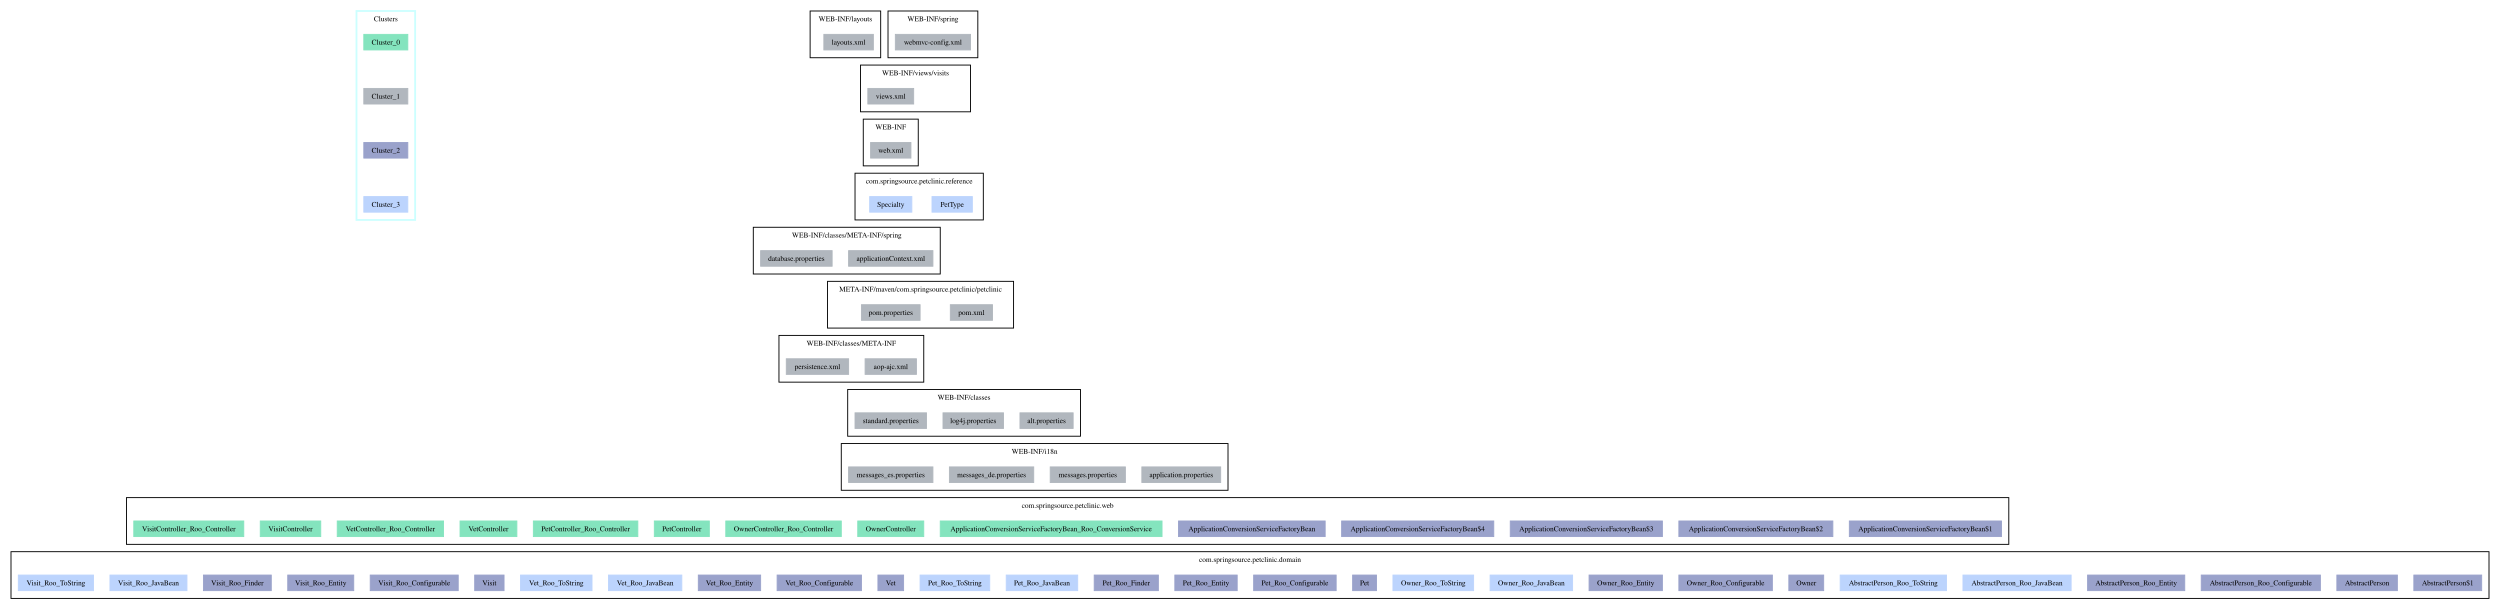
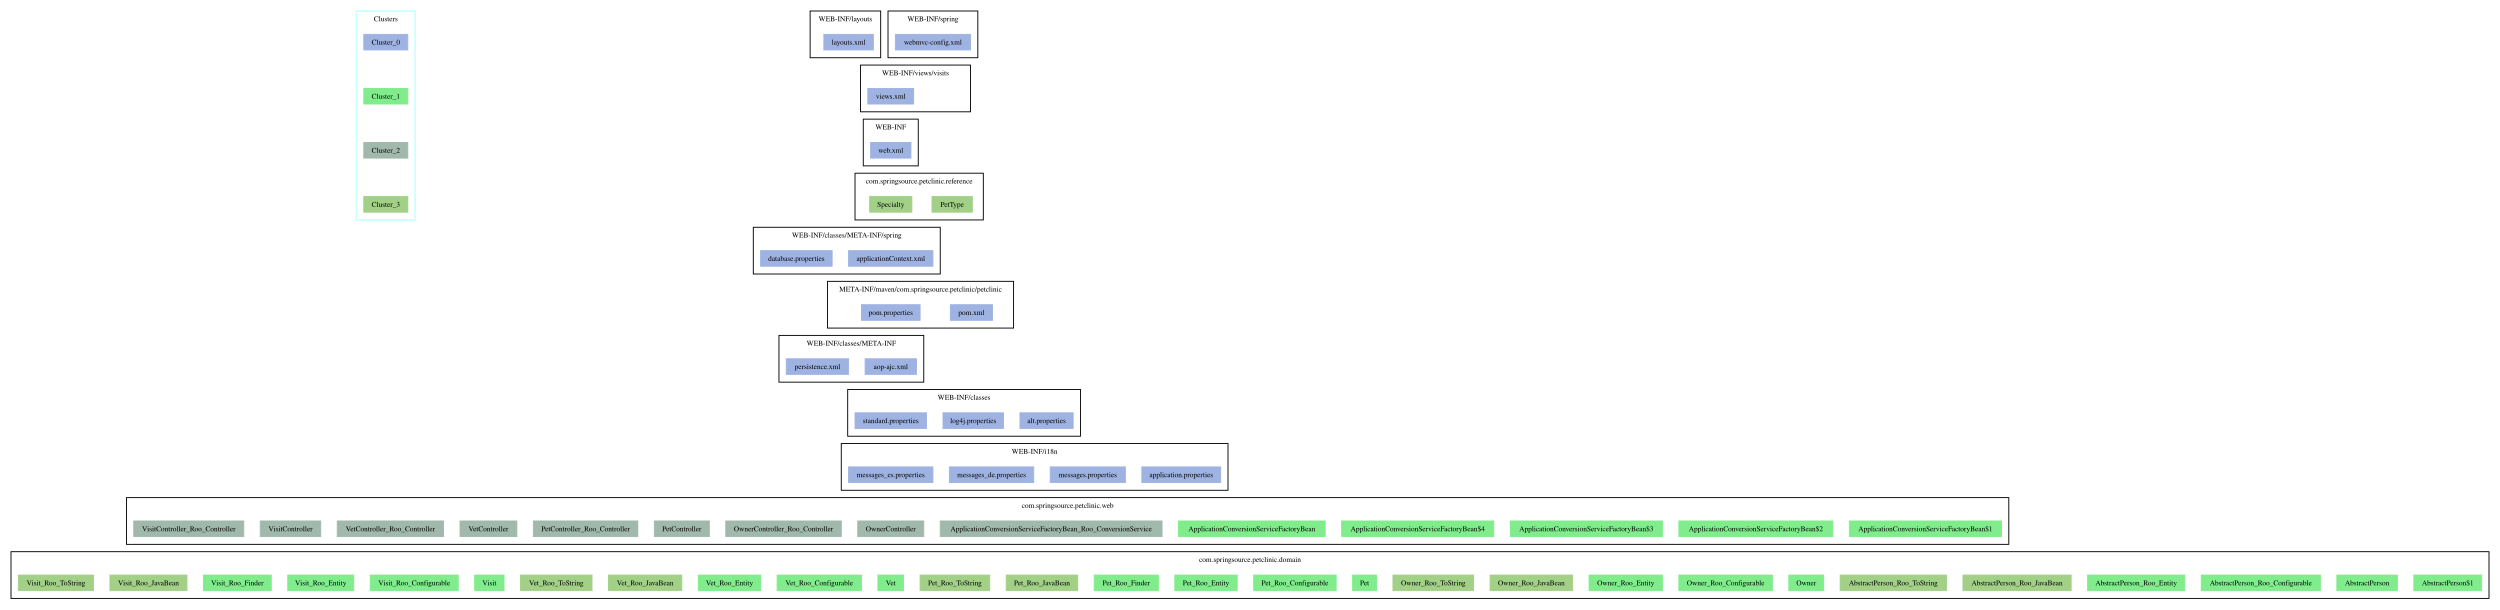
<svg xmlns="http://www.w3.org/2000/svg" width="2728pt" height="665pt" viewBox="0.00 0.00 2728.00 665.00">
  <g id="graph1" class="graph" transform="scale(1 1) rotate(0) translate(4 661)">
    <polygon fill="white" stroke="white" points="-4,5 -4,-661 2725,-661 2725,5 -4,5" />
    <g id="graph2" class="cluster">
      <polygon fill="none" stroke="#ccffff" stroke-width="2" points="385,-421 385,-649 449,-649 449,-421 385,-421" />
      <text text-anchor="middle" x="417" y="-637.8" font-family="Times,serif" font-size="8.00">Clusters</text>
    </g>
    <g id="graph3" class="cluster">
      <polygon fill="none" stroke="black" points="880,-598 880,-649 957,-649 957,-598 880,-598" />
      <text text-anchor="middle" x="918.5" y="-637.8" font-family="Times,serif" font-size="8.00">WEB-INF/layouts</text>
    </g>
    <g id="graph4" class="cluster">
      <polygon fill="none" stroke="black" points="935,-539 935,-590 1055,-590 1055,-539 935,-539" />
      <text text-anchor="middle" x="995" y="-578.8" font-family="Times,serif" font-size="8.00">WEB-INF/views/visits</text>
    </g>
    <g id="graph6" class="cluster">
      <polygon fill="none" stroke="black" points="965,-598 965,-649 1063,-649 1063,-598 965,-598" />
      <text text-anchor="middle" x="1014" y="-637.8" font-family="Times,serif" font-size="8.00">WEB-INF/spring</text>
    </g>
    <g id="graph10" class="cluster">
      <polygon fill="none" stroke="black" points="938,-480 938,-531 998,-531 998,-480 938,-480" />
      <text text-anchor="middle" x="968" y="-519.8" font-family="Times,serif" font-size="8.00">WEB-INF</text>
    </g>
    <g id="graph11" class="cluster">
      <polygon fill="none" stroke="black" points="929,-421 929,-472 1069,-472 1069,-421 929,-421" />
      <text text-anchor="middle" x="999" y="-460.8" font-family="Times,serif" font-size="8.00">com.springsource.petclinic.reference</text>
    </g>
    <g id="graph12" class="cluster">
      <polygon fill="none" stroke="black" points="818,-362 818,-413 1022,-413 1022,-362 818,-362" />
      <text text-anchor="middle" x="920" y="-401.8" font-family="Times,serif" font-size="8.00">WEB-INF/classes/META-INF/spring</text>
    </g>
    <g id="graph13" class="cluster">
      <polygon fill="none" stroke="black" points="899,-303 899,-354 1102,-354 1102,-303 899,-303" />
      <text text-anchor="middle" x="1000.5" y="-342.8" font-family="Times,serif" font-size="8.00">META-INF/maven/com.springsource.petclinic/petclinic</text>
    </g>
    <g id="graph14" class="cluster">
      <polygon fill="none" stroke="black" points="846,-244 846,-295 1004,-295 1004,-244 846,-244" />
      <text text-anchor="middle" x="925" y="-283.8" font-family="Times,serif" font-size="8.00">WEB-INF/classes/META-INF</text>
    </g>
    <g id="graph15" class="cluster">
      <polygon fill="none" stroke="black" points="921,-185 921,-236 1175,-236 1175,-185 921,-185" />
      <text text-anchor="middle" x="1048" y="-224.8" font-family="Times,serif" font-size="8.00">WEB-INF/classes</text>
    </g>
    <g id="graph16" class="cluster">
      <polygon fill="none" stroke="black" points="914,-126 914,-177 1336,-177 1336,-126 914,-126" />
      <text text-anchor="middle" x="1125" y="-165.8" font-family="Times,serif" font-size="8.00">WEB-INF/i18n</text>
    </g>
    <g id="graph17" class="cluster">
      <polygon fill="none" stroke="black" points="134,-67 134,-118 2188,-118 2188,-67 134,-67" />
      <text text-anchor="middle" x="1161" y="-106.8" font-family="Times,serif" font-size="8.00">com.springsource.petclinic.web</text>
    </g>
    <g id="graph18" class="cluster">
      <polygon fill="none" stroke="black" points="8,-8 8,-59 2712,-59 2712,-8 8,-8" />
      <text text-anchor="middle" x="1360" y="-47.8" font-family="Times,serif" font-size="8.00">com.springsource.petclinic.domain</text>
    </g>
    <g id="node1" class="node">
-       <polygon fill="#84e4be" stroke="#84e4be" points="441,-623.5 393,-623.5 393,-606.5 441,-606.5 441,-623.5" />
+       <polygon fill="#9fb3e2" stroke="#9fb3e2" points="441,-623.5 393,-623.5 393,-606.5 441,-606.5 441,-623.5" />
      <text text-anchor="middle" x="417" y="-612.3" font-family="Times,serif" font-size="8.00">Cluster_0</text>
    </g>
    <g id="node2" class="node">
-       <polygon fill="#b1b7be" stroke="#b1b7be" points="441,-564.5 393,-564.5 393,-547.5 441,-547.5 441,-564.5" />
+       <polygon fill="#80ec8b" stroke="#80ec8b" points="441,-564.5 393,-564.5 393,-547.5 441,-547.5 441,-564.5" />
      <text text-anchor="middle" x="417" y="-553.3" font-family="Times,serif" font-size="8.00">Cluster_1</text>
    </g>
    <g id="node3" class="node">
-       <polygon fill="#9aa2cb" stroke="#9aa2cb" points="441,-505.5 393,-505.5 393,-488.5 441,-488.5 441,-505.5" />
+       <polygon fill="#a1b8ac" stroke="#a1b8ac" points="441,-505.5 393,-505.5 393,-488.5 441,-488.5 441,-505.5" />
      <text text-anchor="middle" x="417" y="-494.3" font-family="Times,serif" font-size="8.00">Cluster_2</text>
    </g>
    <g id="node4" class="node">
-       <polygon fill="#bcd4fd" stroke="#bcd4fd" points="441,-446.5 393,-446.5 393,-429.5 441,-429.5 441,-446.5" />
+       <polygon fill="#a2d086" stroke="#a2d086" points="441,-446.5 393,-446.5 393,-429.5 441,-429.5 441,-446.5" />
      <text text-anchor="middle" x="417" y="-435.3" font-family="Times,serif" font-size="8.00">Cluster_3</text>
    </g>
    <g id="node7" class="node">
-       <polygon fill="#b1b7be" stroke="#b1b7be" points="1167,-210.5 1109,-210.5 1109,-193.5 1167,-193.5 1167,-210.5" />
+       <polygon fill="#9fb3e2" stroke="#9fb3e2" points="1167,-210.5 1109,-210.5 1109,-193.5 1167,-193.5 1167,-210.5" />
      <text text-anchor="middle" x="1138" y="-199.3" font-family="Times,serif" font-size="8.00">alt.properties</text>
    </g>
    <g id="node8" class="node">
-       <polygon fill="#9aa2cb" stroke="#9aa2cb" points="2704,-33.5 2630,-33.5 2630,-16.5 2704,-16.5 2704,-33.5" />
+       <polygon fill="#80ec8b" stroke="#80ec8b" points="2704,-33.5 2630,-33.5 2630,-16.5 2704,-16.5 2704,-33.5" />
      <text text-anchor="middle" x="2667" y="-22.3" font-family="Times,serif" font-size="8.00">AbstractPerson$1</text>
    </g>
    <g id="node9" class="node">
-       <polygon fill="#9aa2cb" stroke="#9aa2cb" points="2612,-33.5 2546,-33.5 2546,-16.5 2612,-16.5 2612,-33.5" />
+       <polygon fill="#80ec8b" stroke="#80ec8b" points="2612,-33.5 2546,-33.5 2546,-16.5 2612,-16.5 2612,-33.5" />
      <text text-anchor="middle" x="2579" y="-22.3" font-family="Times,serif" font-size="8.00">AbstractPerson</text>
    </g>
    <g id="node10" class="node">
-       <polygon fill="#9aa2cb" stroke="#9aa2cb" points="2528,-33.5 2398,-33.5 2398,-16.5 2528,-16.5 2528,-33.5" />
+       <polygon fill="#80ec8b" stroke="#80ec8b" points="2528,-33.5 2398,-33.5 2398,-16.5 2528,-16.5 2528,-33.5" />
      <text text-anchor="middle" x="2463" y="-22.3" font-family="Times,serif" font-size="8.00">AbstractPerson_Roo_Configurable</text>
    </g>
    <g id="node11" class="node">
-       <polygon fill="#9aa2cb" stroke="#9aa2cb" points="2380,-33.5 2274,-33.5 2274,-16.5 2380,-16.5 2380,-33.5" />
+       <polygon fill="#80ec8b" stroke="#80ec8b" points="2380,-33.5 2274,-33.5 2274,-16.5 2380,-16.5 2380,-33.5" />
      <text text-anchor="middle" x="2327" y="-22.3" font-family="Times,serif" font-size="8.00">AbstractPerson_Roo_Entity</text>
    </g>
    <g id="node12" class="node">
-       <polygon fill="#bcd4fd" stroke="#bcd4fd" points="2256,-33.5 2138,-33.5 2138,-16.5 2256,-16.5 2256,-33.5" />
+       <polygon fill="#a2d086" stroke="#a2d086" points="2256,-33.5 2138,-33.5 2138,-16.5 2256,-16.5 2256,-33.5" />
      <text text-anchor="middle" x="2197" y="-22.3" font-family="Times,serif" font-size="8.00">AbstractPerson_Roo_JavaBean</text>
    </g>
    <g id="node13" class="node">
-       <polygon fill="#bcd4fd" stroke="#bcd4fd" points="2120,-33.5 2004,-33.5 2004,-16.5 2120,-16.5 2120,-33.5" />
+       <polygon fill="#a2d086" stroke="#a2d086" points="2120,-33.5 2004,-33.5 2004,-16.5 2120,-16.5 2120,-33.5" />
      <text text-anchor="middle" x="2062" y="-22.3" font-family="Times,serif" font-size="8.00">AbstractPerson_Roo_ToString</text>
    </g>
    <g id="node14" class="node">
-       <polygon fill="#9aa2cb" stroke="#9aa2cb" points="1986,-33.5 1948,-33.5 1948,-16.5 1986,-16.5 1986,-33.5" />
+       <polygon fill="#80ec8b" stroke="#80ec8b" points="1986,-33.5 1948,-33.5 1948,-16.5 1986,-16.5 1986,-33.5" />
      <text text-anchor="middle" x="1967" y="-22.3" font-family="Times,serif" font-size="8.00">Owner</text>
    </g>
    <g id="node15" class="node">
-       <polygon fill="#9aa2cb" stroke="#9aa2cb" points="1930,-33.5 1828,-33.5 1828,-16.5 1930,-16.5 1930,-33.5" />
+       <polygon fill="#80ec8b" stroke="#80ec8b" points="1930,-33.5 1828,-33.5 1828,-16.5 1930,-16.5 1930,-33.5" />
      <text text-anchor="middle" x="1879" y="-22.3" font-family="Times,serif" font-size="8.00">Owner_Roo_Configurable</text>
    </g>
    <g id="node16" class="node">
-       <polygon fill="#9aa2cb" stroke="#9aa2cb" points="1810,-33.5 1730,-33.5 1730,-16.5 1810,-16.5 1810,-33.5" />
+       <polygon fill="#80ec8b" stroke="#80ec8b" points="1810,-33.5 1730,-33.5 1730,-16.5 1810,-16.5 1810,-33.5" />
      <text text-anchor="middle" x="1770" y="-22.3" font-family="Times,serif" font-size="8.00">Owner_Roo_Entity</text>
    </g>
    <g id="node17" class="node">
-       <polygon fill="#bcd4fd" stroke="#bcd4fd" points="1712,-33.5 1622,-33.5 1622,-16.5 1712,-16.5 1712,-33.5" />
+       <polygon fill="#a2d086" stroke="#a2d086" points="1712,-33.5 1622,-33.5 1622,-16.5 1712,-16.5 1712,-33.5" />
      <text text-anchor="middle" x="1667" y="-22.3" font-family="Times,serif" font-size="8.00">Owner_Roo_JavaBean</text>
    </g>
    <g id="node18" class="node">
-       <polygon fill="#bcd4fd" stroke="#bcd4fd" points="1604,-33.5 1516,-33.5 1516,-16.5 1604,-16.5 1604,-33.5" />
+       <polygon fill="#a2d086" stroke="#a2d086" points="1604,-33.5 1516,-33.5 1516,-16.5 1604,-16.5 1604,-33.5" />
      <text text-anchor="middle" x="1560" y="-22.3" font-family="Times,serif" font-size="8.00">Owner_Roo_ToString</text>
    </g>
    <g id="node19" class="node">
-       <polygon fill="#9aa2cb" stroke="#9aa2cb" points="1498,-33.5 1472,-33.5 1472,-16.5 1498,-16.5 1498,-33.5" />
+       <polygon fill="#80ec8b" stroke="#80ec8b" points="1498,-33.5 1472,-33.5 1472,-16.5 1498,-16.5 1498,-33.5" />
      <text text-anchor="middle" x="1485" y="-22.3" font-family="Times,serif" font-size="8.00">Pet</text>
    </g>
    <g id="node20" class="node">
-       <polygon fill="#9aa2cb" stroke="#9aa2cb" points="1454,-33.5 1364,-33.5 1364,-16.5 1454,-16.5 1454,-33.5" />
+       <polygon fill="#80ec8b" stroke="#80ec8b" points="1454,-33.5 1364,-33.5 1364,-16.5 1454,-16.5 1454,-33.5" />
      <text text-anchor="middle" x="1409" y="-22.3" font-family="Times,serif" font-size="8.00">Pet_Roo_Configurable</text>
    </g>
    <g id="node21" class="node">
-       <polygon fill="#9aa2cb" stroke="#9aa2cb" points="1346,-33.5 1278,-33.5 1278,-16.5 1346,-16.5 1346,-33.5" />
+       <polygon fill="#80ec8b" stroke="#80ec8b" points="1346,-33.5 1278,-33.5 1278,-16.5 1346,-16.5 1346,-33.5" />
      <text text-anchor="middle" x="1312" y="-22.3" font-family="Times,serif" font-size="8.00">Pet_Roo_Entity</text>
    </g>
    <g id="node22" class="node">
-       <polygon fill="#9aa2cb" stroke="#9aa2cb" points="1260,-33.5 1190,-33.5 1190,-16.5 1260,-16.5 1260,-33.5" />
+       <polygon fill="#80ec8b" stroke="#80ec8b" points="1260,-33.5 1190,-33.5 1190,-16.5 1260,-16.5 1260,-33.5" />
      <text text-anchor="middle" x="1225" y="-22.3" font-family="Times,serif" font-size="8.00">Pet_Roo_Finder</text>
    </g>
    <g id="node23" class="node">
-       <polygon fill="#bcd4fd" stroke="#bcd4fd" points="1172,-33.5 1094,-33.5 1094,-16.5 1172,-16.5 1172,-33.5" />
+       <polygon fill="#a2d086" stroke="#a2d086" points="1172,-33.5 1094,-33.5 1094,-16.5 1172,-16.5 1172,-33.5" />
      <text text-anchor="middle" x="1133" y="-22.3" font-family="Times,serif" font-size="8.00">Pet_Roo_JavaBean</text>
    </g>
    <g id="node24" class="node">
-       <polygon fill="#bcd4fd" stroke="#bcd4fd" points="1076,-33.5 1000,-33.5 1000,-16.5 1076,-16.5 1076,-33.5" />
+       <polygon fill="#a2d086" stroke="#a2d086" points="1076,-33.5 1000,-33.5 1000,-16.5 1076,-16.5 1076,-33.5" />
      <text text-anchor="middle" x="1038" y="-22.3" font-family="Times,serif" font-size="8.00">Pet_Roo_ToString</text>
    </g>
    <g id="node25" class="node">
-       <polygon fill="#9aa2cb" stroke="#9aa2cb" points="982,-33.5 954,-33.5 954,-16.5 982,-16.5 982,-33.5" />
+       <polygon fill="#80ec8b" stroke="#80ec8b" points="982,-33.5 954,-33.5 954,-16.5 982,-16.5 982,-33.5" />
      <text text-anchor="middle" x="968" y="-22.3" font-family="Times,serif" font-size="8.00">Vet</text>
    </g>
    <g id="node26" class="node">
-       <polygon fill="#9aa2cb" stroke="#9aa2cb" points="936,-33.5 844,-33.5 844,-16.5 936,-16.5 936,-33.5" />
+       <polygon fill="#80ec8b" stroke="#80ec8b" points="936,-33.5 844,-33.5 844,-16.5 936,-16.5 936,-33.5" />
      <text text-anchor="middle" x="890" y="-22.3" font-family="Times,serif" font-size="8.00">Vet_Roo_Configurable</text>
    </g>
    <g id="node27" class="node">
-       <polygon fill="#9aa2cb" stroke="#9aa2cb" points="826,-33.5 758,-33.5 758,-16.5 826,-16.5 826,-33.5" />
+       <polygon fill="#80ec8b" stroke="#80ec8b" points="826,-33.5 758,-33.5 758,-16.5 826,-16.5 826,-33.5" />
      <text text-anchor="middle" x="792" y="-22.3" font-family="Times,serif" font-size="8.00">Vet_Roo_Entity</text>
    </g>
    <g id="node28" class="node">
-       <polygon fill="#bcd4fd" stroke="#bcd4fd" points="740,-33.5 660,-33.5 660,-16.5 740,-16.5 740,-33.5" />
+       <polygon fill="#a2d086" stroke="#a2d086" points="740,-33.5 660,-33.5 660,-16.5 740,-16.5 740,-33.5" />
      <text text-anchor="middle" x="700" y="-22.3" font-family="Times,serif" font-size="8.00">Vet_Roo_JavaBean</text>
    </g>
    <g id="node29" class="node">
-       <polygon fill="#bcd4fd" stroke="#bcd4fd" points="642,-33.5 564,-33.5 564,-16.5 642,-16.5 642,-33.5" />
+       <polygon fill="#a2d086" stroke="#a2d086" points="642,-33.5 564,-33.5 564,-16.5 642,-16.5 642,-33.5" />
      <text text-anchor="middle" x="603" y="-22.3" font-family="Times,serif" font-size="8.00">Vet_Roo_ToString</text>
    </g>
    <g id="node30" class="node">
-       <polygon fill="#9aa2cb" stroke="#9aa2cb" points="546,-33.5 514,-33.5 514,-16.5 546,-16.5 546,-33.5" />
+       <polygon fill="#80ec8b" stroke="#80ec8b" points="546,-33.5 514,-33.5 514,-16.5 546,-16.5 546,-33.5" />
      <text text-anchor="middle" x="530" y="-22.3" font-family="Times,serif" font-size="8.00">Visit</text>
    </g>
    <g id="node31" class="node">
-       <polygon fill="#9aa2cb" stroke="#9aa2cb" points="496,-33.5 400,-33.5 400,-16.5 496,-16.5 496,-33.5" />
+       <polygon fill="#80ec8b" stroke="#80ec8b" points="496,-33.5 400,-33.5 400,-16.5 496,-16.5 496,-33.5" />
      <text text-anchor="middle" x="448" y="-22.3" font-family="Times,serif" font-size="8.00">Visit_Roo_Configurable</text>
    </g>
    <g id="node32" class="node">
-       <polygon fill="#9aa2cb" stroke="#9aa2cb" points="382,-33.5 310,-33.5 310,-16.5 382,-16.5 382,-33.5" />
+       <polygon fill="#80ec8b" stroke="#80ec8b" points="382,-33.5 310,-33.5 310,-16.5 382,-16.5 382,-33.5" />
      <text text-anchor="middle" x="346" y="-22.3" font-family="Times,serif" font-size="8.00">Visit_Roo_Entity</text>
    </g>
    <g id="node33" class="node">
-       <polygon fill="#9aa2cb" stroke="#9aa2cb" points="292,-33.5 218,-33.5 218,-16.5 292,-16.5 292,-33.5" />
+       <polygon fill="#80ec8b" stroke="#80ec8b" points="292,-33.5 218,-33.5 218,-16.5 292,-16.5 292,-33.5" />
      <text text-anchor="middle" x="255" y="-22.3" font-family="Times,serif" font-size="8.00">Visit_Roo_Finder</text>
    </g>
    <g id="node34" class="node">
-       <polygon fill="#bcd4fd" stroke="#bcd4fd" points="200,-33.5 116,-33.5 116,-16.5 200,-16.5 200,-33.5" />
+       <polygon fill="#a2d086" stroke="#a2d086" points="200,-33.5 116,-33.5 116,-16.5 200,-16.5 200,-33.5" />
      <text text-anchor="middle" x="158" y="-22.3" font-family="Times,serif" font-size="8.00">Visit_Roo_JavaBean</text>
    </g>
    <g id="node35" class="node">
-       <polygon fill="#bcd4fd" stroke="#bcd4fd" points="98,-33.5 16,-33.5 16,-16.5 98,-16.5 98,-33.5" />
+       <polygon fill="#a2d086" stroke="#a2d086" points="98,-33.5 16,-33.5 16,-16.5 98,-16.5 98,-33.5" />
      <text text-anchor="middle" x="57" y="-22.3" font-family="Times,serif" font-size="8.00">Visit_Roo_ToString</text>
    </g>
    <g id="node36" class="node">
-       <polygon fill="#bcd4fd" stroke="#bcd4fd" points="1057,-446.5 1013,-446.5 1013,-429.5 1057,-429.5 1057,-446.5" />
+       <polygon fill="#a2d086" stroke="#a2d086" points="1057,-446.5 1013,-446.5 1013,-429.5 1057,-429.5 1057,-446.5" />
      <text text-anchor="middle" x="1035" y="-435.3" font-family="Times,serif" font-size="8.00">PetType</text>
    </g>
    <g id="node37" class="node">
-       <polygon fill="#bcd4fd" stroke="#bcd4fd" points="991,-446.5 945,-446.5 945,-429.5 991,-429.5 991,-446.5" />
+       <polygon fill="#a2d086" stroke="#a2d086" points="991,-446.5 945,-446.5 945,-429.5 991,-429.5 991,-446.5" />
      <text text-anchor="middle" x="968" y="-435.3" font-family="Times,serif" font-size="8.00">Specialty</text>
    </g>
    <g id="node55" class="node">
-       <polygon fill="#b1b7be" stroke="#b1b7be" points="1014,-387.5 922,-387.5 922,-370.5 1014,-370.5 1014,-387.5" />
+       <polygon fill="#9fb3e2" stroke="#9fb3e2" points="1014,-387.5 922,-387.5 922,-370.5 1014,-370.5 1014,-387.5" />
      <text text-anchor="middle" x="968" y="-376.3" font-family="Times,serif" font-size="8.00">applicationContext.xml</text>
    </g>
    <g id="node38" class="node">
-       <polygon fill="#9aa2cb" stroke="#9aa2cb" points="2180,-92.5 2014,-92.5 2014,-75.5 2180,-75.5 2180,-92.5" />
+       <polygon fill="#80ec8b" stroke="#80ec8b" points="2180,-92.5 2014,-92.5 2014,-75.5 2180,-75.5 2180,-92.5" />
      <text text-anchor="middle" x="2097" y="-81.3" font-family="Times,serif" font-size="8.00">ApplicationConversionServiceFactoryBean$1</text>
    </g>
    <g id="node39" class="node">
-       <polygon fill="#9aa2cb" stroke="#9aa2cb" points="1996,-92.5 1828,-92.5 1828,-75.5 1996,-75.5 1996,-92.5" />
+       <polygon fill="#80ec8b" stroke="#80ec8b" points="1996,-92.5 1828,-92.5 1828,-75.5 1996,-75.5 1996,-92.5" />
      <text text-anchor="middle" x="1912" y="-81.3" font-family="Times,serif" font-size="8.00">ApplicationConversionServiceFactoryBean$2</text>
    </g>
    <g id="node40" class="node">
-       <polygon fill="#9aa2cb" stroke="#9aa2cb" points="1810,-92.5 1644,-92.5 1644,-75.5 1810,-75.5 1810,-92.5" />
+       <polygon fill="#80ec8b" stroke="#80ec8b" points="1810,-92.5 1644,-92.5 1644,-75.5 1810,-75.5 1810,-92.5" />
      <text text-anchor="middle" x="1727" y="-81.3" font-family="Times,serif" font-size="8.00">ApplicationConversionServiceFactoryBean$3</text>
    </g>
    <g id="node41" class="node">
-       <polygon fill="#9aa2cb" stroke="#9aa2cb" points="1626,-92.5 1460,-92.5 1460,-75.5 1626,-75.5 1626,-92.5" />
+       <polygon fill="#80ec8b" stroke="#80ec8b" points="1626,-92.5 1460,-92.5 1460,-75.5 1626,-75.5 1626,-92.5" />
      <text text-anchor="middle" x="1543" y="-81.3" font-family="Times,serif" font-size="8.00">ApplicationConversionServiceFactoryBean$4</text>
    </g>
    <g id="node42" class="node">
-       <polygon fill="#9aa2cb" stroke="#9aa2cb" points="1442,-92.5 1282,-92.5 1282,-75.5 1442,-75.5 1442,-92.5" />
+       <polygon fill="#80ec8b" stroke="#80ec8b" points="1442,-92.5 1282,-92.5 1282,-75.5 1442,-75.5 1442,-92.5" />
      <text text-anchor="middle" x="1362" y="-81.3" font-family="Times,serif" font-size="8.00">ApplicationConversionServiceFactoryBean</text>
    </g>
    <g id="node43" class="node">
-       <polygon fill="#84e4be" stroke="#84e4be" points="1264,-92.5 1022,-92.5 1022,-75.5 1264,-75.5 1264,-92.5" />
+       <polygon fill="#a1b8ac" stroke="#a1b8ac" points="1264,-92.5 1022,-92.5 1022,-75.5 1264,-75.5 1264,-92.5" />
      <text text-anchor="middle" x="1143" y="-81.3" font-family="Times,serif" font-size="8.00">ApplicationConversionServiceFactoryBean_Roo_ConversionService</text>
    </g>
    <g id="node44" class="node">
-       <polygon fill="#84e4be" stroke="#84e4be" points="1004,-92.5 932,-92.5 932,-75.5 1004,-75.5 1004,-92.5" />
+       <polygon fill="#a1b8ac" stroke="#a1b8ac" points="1004,-92.5 932,-92.5 932,-75.5 1004,-75.5 1004,-92.5" />
      <text text-anchor="middle" x="968" y="-81.3" font-family="Times,serif" font-size="8.00">OwnerController</text>
    </g>
    <g id="node45" class="node">
-       <polygon fill="#84e4be" stroke="#84e4be" points="914,-92.5 788,-92.5 788,-75.5 914,-75.5 914,-92.5" />
+       <polygon fill="#a1b8ac" stroke="#a1b8ac" points="914,-92.5 788,-92.5 788,-75.5 914,-75.5 914,-92.5" />
      <text text-anchor="middle" x="851" y="-81.3" font-family="Times,serif" font-size="8.00">OwnerController_Roo_Controller</text>
    </g>
    <g id="node46" class="node">
-       <polygon fill="#84e4be" stroke="#84e4be" points="770,-92.5 710,-92.5 710,-75.5 770,-75.5 770,-92.5" />
+       <polygon fill="#a1b8ac" stroke="#a1b8ac" points="770,-92.5 710,-92.5 710,-75.5 770,-75.5 770,-92.5" />
      <text text-anchor="middle" x="740" y="-81.3" font-family="Times,serif" font-size="8.00">PetController</text>
    </g>
    <g id="node47" class="node">
-       <polygon fill="#84e4be" stroke="#84e4be" points="692,-92.5 578,-92.5 578,-75.5 692,-75.5 692,-92.5" />
+       <polygon fill="#a1b8ac" stroke="#a1b8ac" points="692,-92.5 578,-92.5 578,-75.5 692,-75.5 692,-92.5" />
      <text text-anchor="middle" x="635" y="-81.3" font-family="Times,serif" font-size="8.00">PetController_Roo_Controller</text>
    </g>
    <g id="node48" class="node">
-       <polygon fill="#84e4be" stroke="#84e4be" points="560,-92.5 498,-92.5 498,-75.5 560,-75.5 560,-92.5" />
+       <polygon fill="#a1b8ac" stroke="#a1b8ac" points="560,-92.5 498,-92.5 498,-75.5 560,-75.5 560,-92.5" />
      <text text-anchor="middle" x="529" y="-81.3" font-family="Times,serif" font-size="8.00">VetController</text>
    </g>
    <g id="node49" class="node">
-       <polygon fill="#84e4be" stroke="#84e4be" points="480,-92.5 364,-92.5 364,-75.5 480,-75.5 480,-92.5" />
+       <polygon fill="#a1b8ac" stroke="#a1b8ac" points="480,-92.5 364,-92.5 364,-75.5 480,-75.5 480,-92.5" />
      <text text-anchor="middle" x="422" y="-81.3" font-family="Times,serif" font-size="8.00">VetController_Roo_Controller</text>
    </g>
    <g id="node50" class="node">
-       <polygon fill="#84e4be" stroke="#84e4be" points="346,-92.5 280,-92.5 280,-75.5 346,-75.5 346,-92.5" />
+       <polygon fill="#a1b8ac" stroke="#a1b8ac" points="346,-92.5 280,-92.5 280,-75.5 346,-75.5 346,-92.5" />
      <text text-anchor="middle" x="313" y="-81.3" font-family="Times,serif" font-size="8.00">VisitController</text>
    </g>
    <g id="node51" class="node">
-       <polygon fill="#84e4be" stroke="#84e4be" points="262,-92.5 142,-92.5 142,-75.5 262,-75.5 262,-92.5" />
+       <polygon fill="#a1b8ac" stroke="#a1b8ac" points="262,-92.5 142,-92.5 142,-75.5 262,-75.5 262,-92.5" />
      <text text-anchor="middle" x="202" y="-81.3" font-family="Times,serif" font-size="8.00">VisitController_Roo_Controller</text>
    </g>
    <g id="node52" class="node">
-       <polygon fill="#b1b7be" stroke="#b1b7be" points="1091,-210.5 1025,-210.5 1025,-193.5 1091,-193.5 1091,-210.5" />
+       <polygon fill="#9fb3e2" stroke="#9fb3e2" points="1091,-210.5 1025,-210.5 1025,-193.5 1091,-193.5 1091,-210.5" />
      <text text-anchor="middle" x="1058" y="-199.3" font-family="Times,serif" font-size="8.00">log4j.properties</text>
    </g>
    <g id="node53" class="node">
-       <polygon fill="#b1b7be" stroke="#b1b7be" points="996,-269.5 940,-269.5 940,-252.5 996,-252.5 996,-269.5" />
+       <polygon fill="#9fb3e2" stroke="#9fb3e2" points="996,-269.5 940,-269.5 940,-252.5 996,-252.5 996,-269.5" />
      <text text-anchor="middle" x="968" y="-258.3" font-family="Times,serif" font-size="8.00">aop-ajc.xml</text>
    </g>
    <g id="node57" class="node">
-       <polygon fill="#b1b7be" stroke="#b1b7be" points="1007,-210.5 929,-210.5 929,-193.5 1007,-193.5 1007,-210.5" />
+       <polygon fill="#9fb3e2" stroke="#9fb3e2" points="1007,-210.5 929,-210.5 929,-193.5 1007,-193.5 1007,-210.5" />
      <text text-anchor="middle" x="968" y="-199.3" font-family="Times,serif" font-size="8.00">standard.properties</text>
    </g>
    <g id="node54" class="node">
-       <polygon fill="#b1b7be" stroke="#b1b7be" points="922,-269.5 854,-269.5 854,-252.5 922,-252.5 922,-269.5" />
+       <polygon fill="#9fb3e2" stroke="#9fb3e2" points="922,-269.5 854,-269.5 854,-252.5 922,-252.5 922,-269.5" />
      <text text-anchor="middle" x="888" y="-258.3" font-family="Times,serif" font-size="8.00">persistence.xml</text>
    </g>
    <g id="node67" class="node">
-       <polygon fill="#b1b7be" stroke="#b1b7be" points="1000,-328.5 936,-328.5 936,-311.5 1000,-311.5 1000,-328.5" />
+       <polygon fill="#9fb3e2" stroke="#9fb3e2" points="1000,-328.5 936,-328.5 936,-311.5 1000,-311.5 1000,-328.5" />
      <text text-anchor="middle" x="968" y="-317.3" font-family="Times,serif" font-size="8.00">pom.properties</text>
    </g>
    <g id="node56" class="node">
-       <polygon fill="#b1b7be" stroke="#b1b7be" points="904,-387.5 826,-387.5 826,-370.5 904,-370.5 904,-387.5" />
+       <polygon fill="#9fb3e2" stroke="#9fb3e2" points="904,-387.5 826,-387.5 826,-370.5 904,-370.5 904,-387.5" />
      <text text-anchor="middle" x="865" y="-376.3" font-family="Times,serif" font-size="8.00">database.properties</text>
    </g>
    <g id="node61" class="node">
-       <polygon fill="#b1b7be" stroke="#b1b7be" points="1014,-151.5 922,-151.5 922,-134.5 1014,-134.5 1014,-151.5" />
+       <polygon fill="#9fb3e2" stroke="#9fb3e2" points="1014,-151.5 922,-151.5 922,-134.5 1014,-134.5 1014,-151.5" />
      <text text-anchor="middle" x="968" y="-140.3" font-family="Times,serif" font-size="8.00">messages_es.properties</text>
    </g>
    <g id="node58" class="node">
-       <polygon fill="#b1b7be" stroke="#b1b7be" points="1328,-151.5 1242,-151.5 1242,-134.5 1328,-134.5 1328,-151.5" />
+       <polygon fill="#9fb3e2" stroke="#9fb3e2" points="1328,-151.5 1242,-151.5 1242,-134.5 1328,-134.5 1328,-151.5" />
      <text text-anchor="middle" x="1285" y="-140.3" font-family="Times,serif" font-size="8.00">application.properties</text>
    </g>
    <g id="node59" class="node">
-       <polygon fill="#b1b7be" stroke="#b1b7be" points="1224,-151.5 1142,-151.5 1142,-134.5 1224,-134.5 1224,-151.5" />
+       <polygon fill="#9fb3e2" stroke="#9fb3e2" points="1224,-151.5 1142,-151.5 1142,-134.5 1224,-134.5 1224,-151.5" />
      <text text-anchor="middle" x="1183" y="-140.3" font-family="Times,serif" font-size="8.00">messages.properties</text>
    </g>
    <g id="node60" class="node">
-       <polygon fill="#b1b7be" stroke="#b1b7be" points="1124,-151.5 1032,-151.5 1032,-134.5 1124,-134.5 1124,-151.5" />
+       <polygon fill="#9fb3e2" stroke="#9fb3e2" points="1124,-151.5 1032,-151.5 1032,-134.5 1124,-134.5 1124,-151.5" />
      <text text-anchor="middle" x="1078" y="-140.3" font-family="Times,serif" font-size="8.00">messages_de.properties</text>
    </g>
    <g id="node62" class="node">
-       <polygon fill="#b1b7be" stroke="#b1b7be" points="949,-623.5 895,-623.5 895,-606.5 949,-606.5 949,-623.5" />
+       <polygon fill="#9fb3e2" stroke="#9fb3e2" points="949,-623.5 895,-623.5 895,-606.5 949,-606.5 949,-623.5" />
      <text text-anchor="middle" x="922" y="-612.3" font-family="Times,serif" font-size="8.00">layouts.xml</text>
    </g>
    <g id="node64" class="node">
-       <polygon fill="#b1b7be" stroke="#b1b7be" points="993,-564.5 943,-564.5 943,-547.5 993,-547.5 993,-564.5" />
+       <polygon fill="#9fb3e2" stroke="#9fb3e2" points="993,-564.5 943,-564.5 943,-547.5 993,-547.5 993,-564.5" />
      <text text-anchor="middle" x="968" y="-553.3" font-family="Times,serif" font-size="8.00">views.xml</text>
    </g>
    <g id="node63" class="node">
-       <polygon fill="#b1b7be" stroke="#b1b7be" points="1055,-623.5 973,-623.5 973,-606.5 1055,-606.5 1055,-623.5" />
+       <polygon fill="#9fb3e2" stroke="#9fb3e2" points="1055,-623.5 973,-623.5 973,-606.5 1055,-606.5 1055,-623.5" />
      <text text-anchor="middle" x="1014" y="-612.3" font-family="Times,serif" font-size="8.00">webmvc-config.xml</text>
    </g>
    <g id="node65" class="node">
-       <polygon fill="#b1b7be" stroke="#b1b7be" points="990,-505.5 946,-505.5 946,-488.5 990,-488.5 990,-505.5" />
+       <polygon fill="#9fb3e2" stroke="#9fb3e2" points="990,-505.5 946,-505.5 946,-488.5 990,-488.5 990,-505.5" />
      <text text-anchor="middle" x="968" y="-494.3" font-family="Times,serif" font-size="8.00">web.xml</text>
    </g>
    <g id="node66" class="node">
-       <polygon fill="#b1b7be" stroke="#b1b7be" points="1079,-328.5 1033,-328.5 1033,-311.5 1079,-311.5 1079,-328.5" />
+       <polygon fill="#9fb3e2" stroke="#9fb3e2" points="1079,-328.5 1033,-328.5 1033,-311.5 1079,-311.5 1079,-328.5" />
      <text text-anchor="middle" x="1056" y="-317.3" font-family="Times,serif" font-size="8.00">pom.xml</text>
    </g>
  </g>
</svg>
